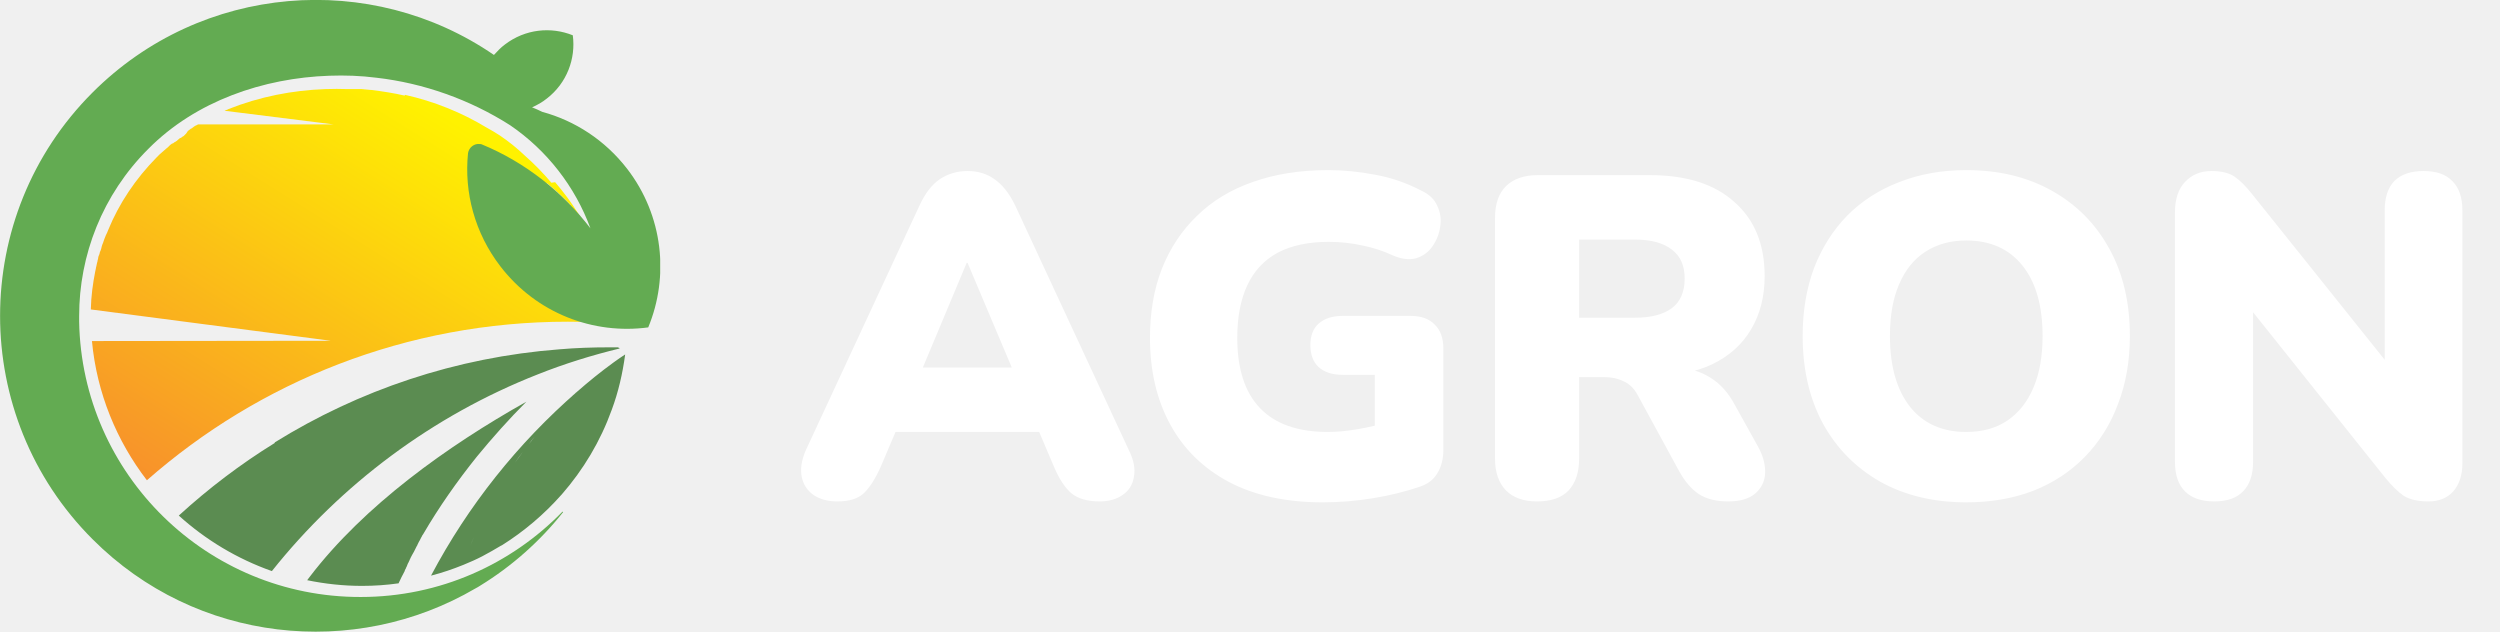
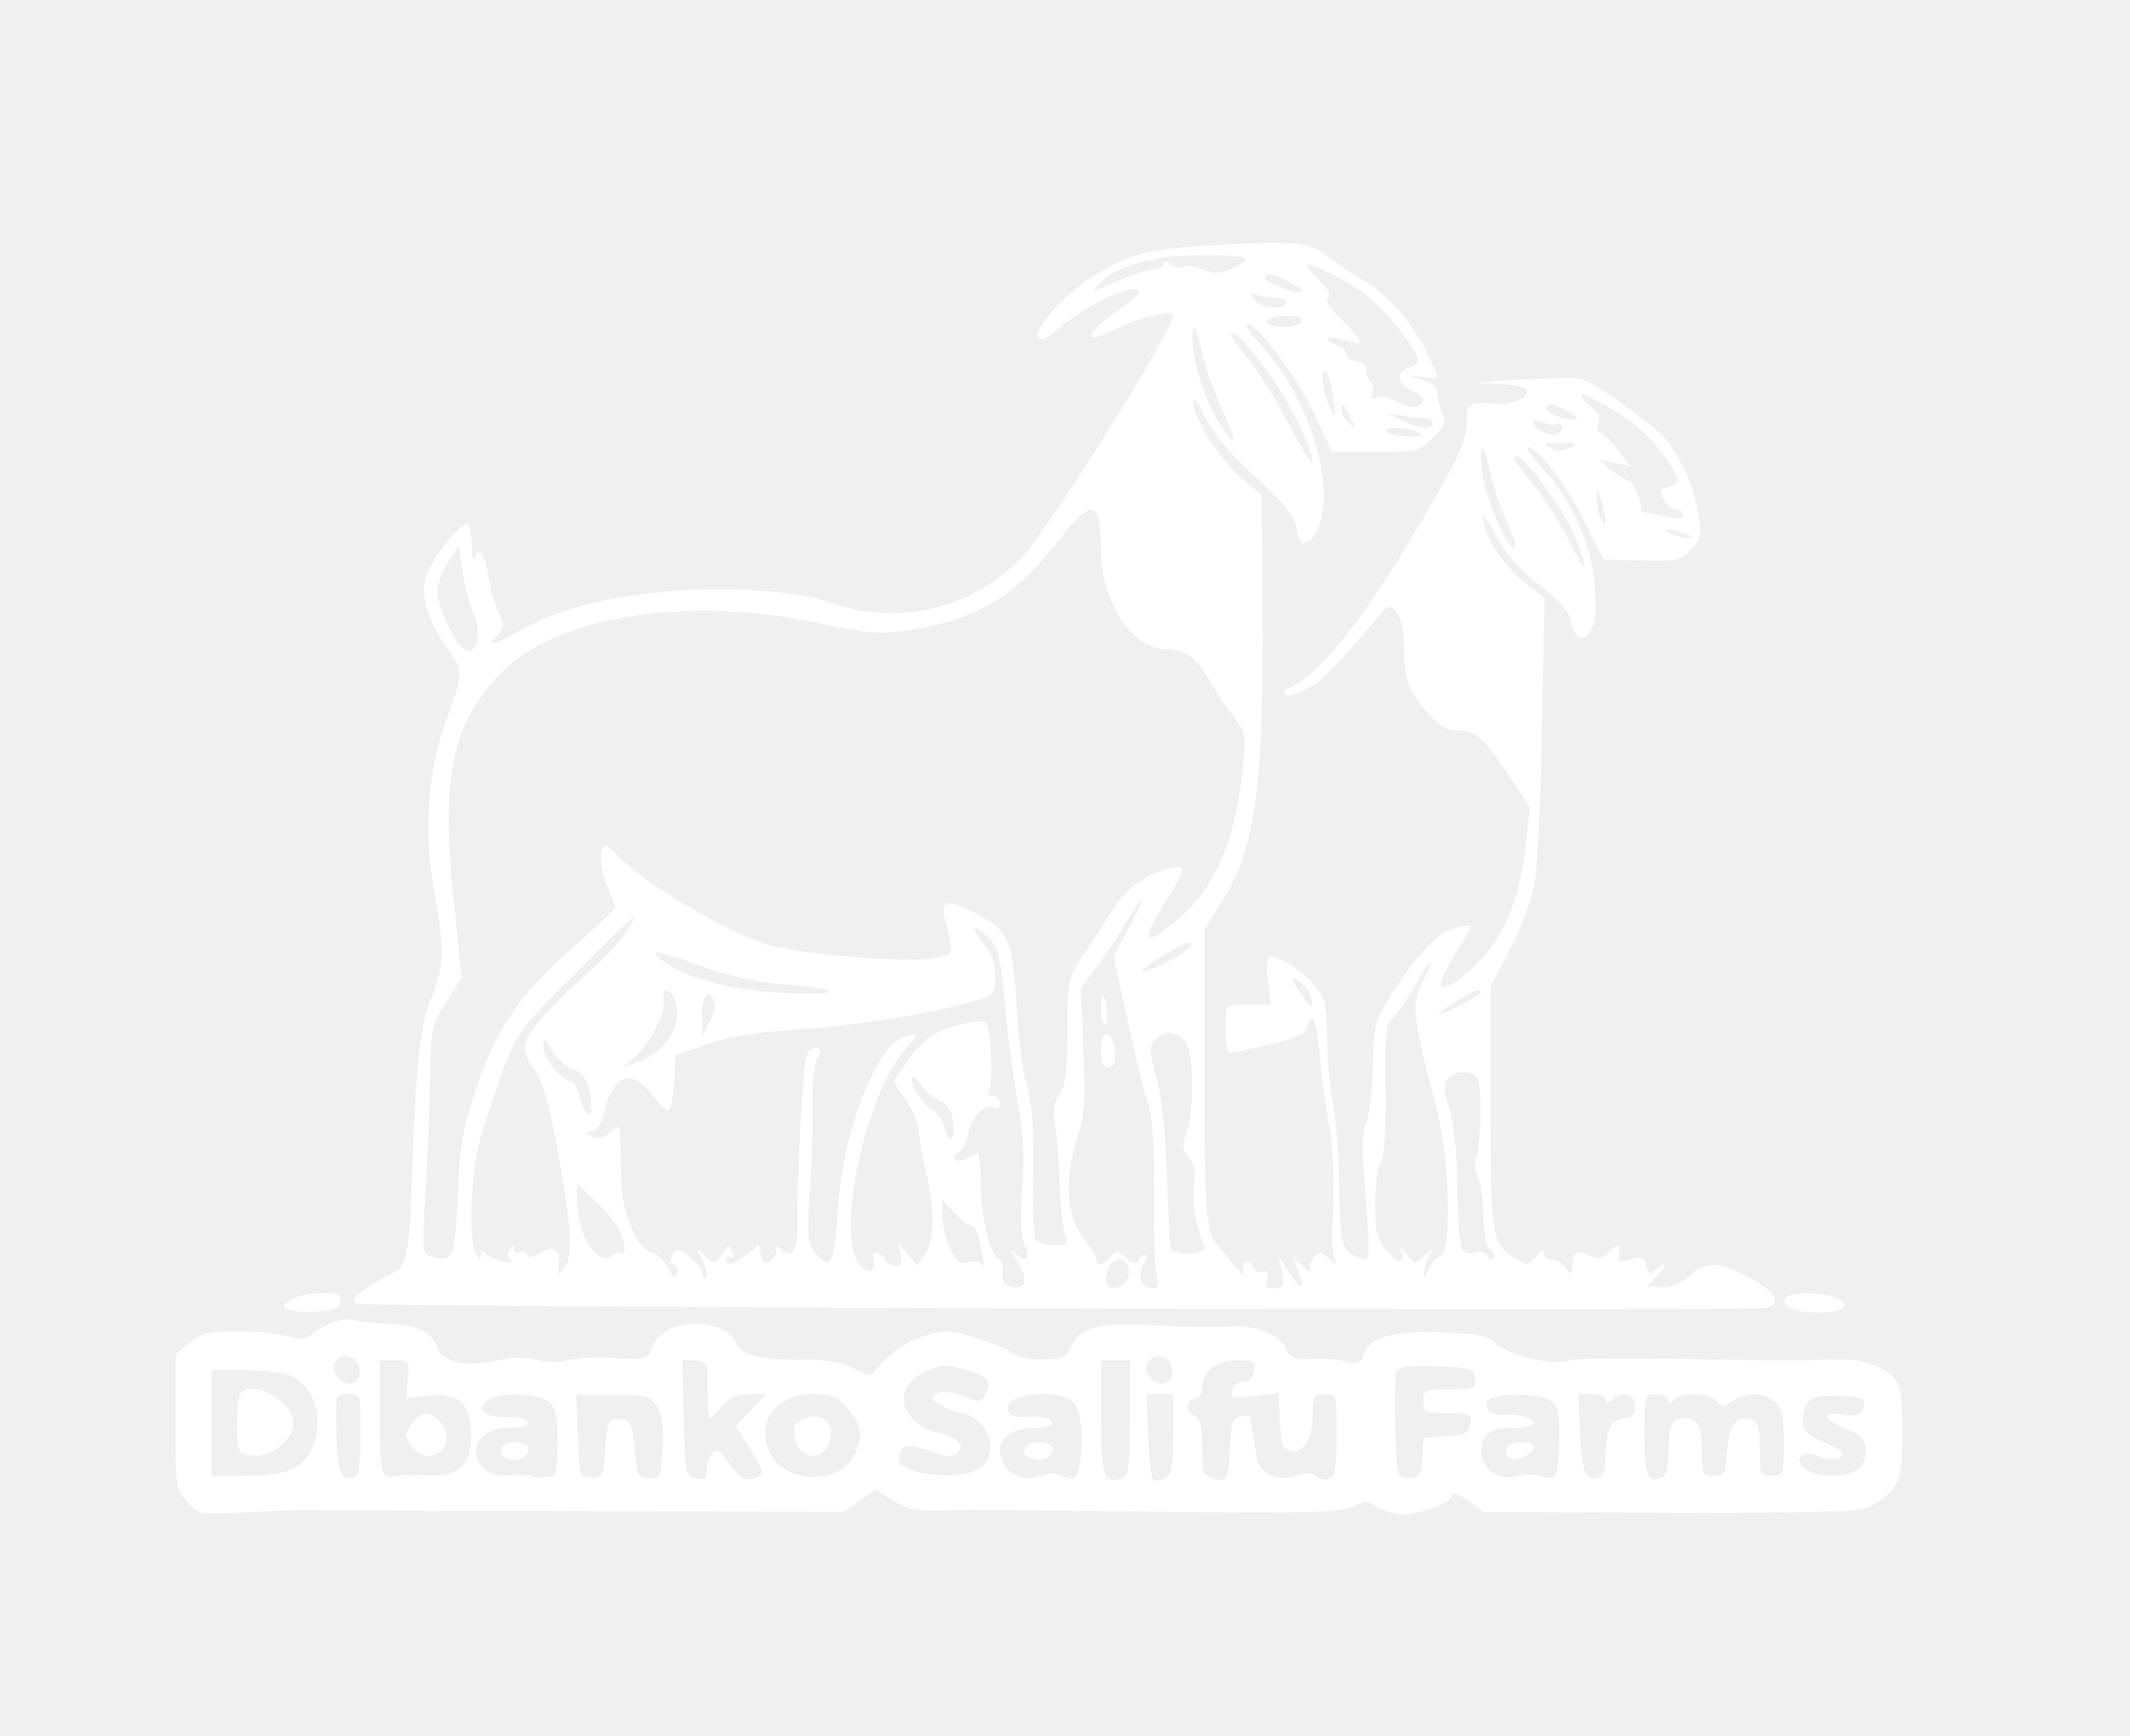
- <svg xmlns="http://www.w3.org/2000/svg" width="186" height="47" viewBox="0 0 186 47" fill="none">
-   <path d="M62.298 37.306C61.595 37.306 61.006 37.147 60.53 36.83C60.054 36.49 59.759 36.037 59.646 35.47C59.533 34.881 59.635 34.223 59.952 33.498L68.418 15.274C68.826 14.39 69.325 13.744 69.914 13.336C70.526 12.928 71.217 12.724 71.988 12.724C72.759 12.724 73.427 12.928 73.994 13.336C74.583 13.744 75.093 14.39 75.524 15.274L83.99 33.498C84.353 34.223 84.477 34.881 84.364 35.47C84.273 36.059 83.99 36.513 83.514 36.83C83.061 37.147 82.494 37.306 81.814 37.306C80.907 37.306 80.205 37.102 79.706 36.694C79.23 36.286 78.799 35.629 78.414 34.722L76.578 30.404L78.958 32.138H64.95L67.364 30.404L65.528 34.722C65.12 35.629 64.701 36.286 64.27 36.694C63.839 37.102 63.182 37.306 62.298 37.306ZM71.92 19.558L67.976 28.976L67.024 27.344H76.918L75.966 28.976L71.988 19.558H71.92ZM98.41 37.374C95.667 37.374 93.333 36.864 91.406 35.844C89.502 34.824 88.051 33.396 87.054 31.56C86.057 29.724 85.558 27.582 85.558 25.134C85.558 23.23 85.853 21.519 86.442 20C87.054 18.459 87.927 17.144 89.06 16.056C90.193 14.945 91.576 14.107 93.208 13.54C94.863 12.951 96.733 12.656 98.818 12.656C99.951 12.656 101.107 12.769 102.286 12.996C103.465 13.2 104.621 13.597 105.754 14.186C106.343 14.458 106.74 14.843 106.944 15.342C107.171 15.818 107.239 16.328 107.148 16.872C107.08 17.393 106.887 17.881 106.57 18.334C106.275 18.765 105.867 19.059 105.346 19.218C104.825 19.354 104.235 19.275 103.578 18.98C102.898 18.663 102.161 18.425 101.368 18.266C100.575 18.085 99.736 17.994 98.852 17.994C97.333 17.994 96.064 18.266 95.044 18.81C94.047 19.354 93.299 20.159 92.8 21.224C92.301 22.289 92.052 23.593 92.052 25.134C92.052 27.446 92.619 29.191 93.752 30.37C94.885 31.549 96.563 32.138 98.784 32.138C99.464 32.138 100.201 32.07 100.994 31.934C101.81 31.798 102.626 31.605 103.442 31.356L102.286 33.702V27.888H99.906C99.135 27.888 98.535 27.695 98.104 27.31C97.696 26.925 97.492 26.381 97.492 25.678C97.492 24.975 97.696 24.443 98.104 24.08C98.535 23.695 99.135 23.502 99.906 23.502H104.938C105.731 23.502 106.332 23.717 106.74 24.148C107.171 24.556 107.386 25.157 107.386 25.95V33.464C107.386 34.144 107.239 34.722 106.944 35.198C106.672 35.674 106.23 36.014 105.618 36.218C104.553 36.581 103.397 36.864 102.15 37.068C100.903 37.272 99.657 37.374 98.41 37.374ZM114.358 37.306C113.361 37.306 112.59 37.034 112.046 36.49C111.502 35.923 111.23 35.141 111.23 34.144V16.192C111.23 15.172 111.502 14.39 112.046 13.846C112.613 13.302 113.395 13.03 114.392 13.03H122.756C125.476 13.03 127.573 13.699 129.046 15.036C130.542 16.351 131.29 18.187 131.29 20.544C131.29 22.063 130.95 23.389 130.27 24.522C129.613 25.633 128.65 26.494 127.38 27.106C126.134 27.695 124.592 27.99 122.756 27.99L123.028 27.378H124.66C125.635 27.378 126.496 27.616 127.244 28.092C127.992 28.545 128.616 29.248 129.114 30.2L130.814 33.26C131.177 33.917 131.347 34.563 131.324 35.198C131.302 35.81 131.052 36.32 130.576 36.728C130.123 37.113 129.454 37.306 128.57 37.306C127.686 37.306 126.961 37.125 126.394 36.762C125.85 36.399 125.363 35.833 124.932 35.062L121.838 29.384C121.566 28.885 121.215 28.545 120.784 28.364C120.376 28.16 119.9 28.058 119.356 28.058H117.486V34.144C117.486 35.141 117.226 35.923 116.704 36.49C116.183 37.034 115.401 37.306 114.358 37.306ZM117.486 23.638H121.634C122.836 23.638 123.754 23.4 124.388 22.924C125.023 22.448 125.34 21.711 125.34 20.714C125.34 19.762 125.023 19.048 124.388 18.572C123.754 18.073 122.836 17.824 121.634 17.824H117.486V23.638ZM146.29 37.374C143.865 37.374 141.734 36.864 139.898 35.844C138.062 34.801 136.634 33.351 135.614 31.492C134.617 29.633 134.118 27.469 134.118 24.998C134.118 23.139 134.402 21.451 134.968 19.932C135.558 18.413 136.385 17.11 137.45 16.022C138.538 14.934 139.83 14.107 141.326 13.54C142.822 12.951 144.477 12.656 146.29 12.656C148.716 12.656 150.835 13.166 152.648 14.186C154.484 15.206 155.912 16.645 156.932 18.504C157.952 20.34 158.462 22.505 158.462 24.998C158.462 26.857 158.168 28.545 157.578 30.064C157.012 31.583 156.184 32.897 155.096 34.008C154.031 35.096 152.75 35.935 151.254 36.524C149.758 37.091 148.104 37.374 146.29 37.374ZM146.29 32.138C147.492 32.138 148.512 31.855 149.35 31.288C150.189 30.721 150.835 29.905 151.288 28.84C151.742 27.775 151.968 26.494 151.968 24.998C151.968 22.754 151.47 21.009 150.472 19.762C149.475 18.515 148.081 17.892 146.29 17.892C145.112 17.892 144.092 18.175 143.23 18.742C142.392 19.286 141.746 20.091 141.292 21.156C140.839 22.199 140.612 23.479 140.612 24.998C140.612 27.242 141.111 28.999 142.108 30.268C143.106 31.515 144.5 32.138 146.29 32.138ZM164.74 37.306C163.788 37.306 163.063 37.057 162.564 36.558C162.065 36.059 161.816 35.323 161.816 34.348V15.818C161.816 14.821 162.065 14.061 162.564 13.54C163.063 12.996 163.72 12.724 164.536 12.724C165.261 12.724 165.828 12.86 166.236 13.132C166.644 13.404 167.097 13.857 167.596 14.492L178.374 27.956H177.422V15.648C177.422 14.696 177.66 13.971 178.136 13.472C178.635 12.973 179.36 12.724 180.312 12.724C181.264 12.724 181.978 12.973 182.454 13.472C182.953 13.971 183.202 14.696 183.202 15.648V34.484C183.202 35.345 182.975 36.037 182.522 36.558C182.069 37.057 181.457 37.306 180.686 37.306C179.915 37.306 179.303 37.17 178.85 36.898C178.419 36.603 177.955 36.15 177.456 35.538L166.678 22.04H167.63V34.348C167.63 35.323 167.381 36.059 166.882 36.558C166.406 37.057 165.692 37.306 164.74 37.306Z" fill="white" />
-   <g clip-path="url(#clip0_61_131)">
-     <path fill-rule="evenodd" clip-rule="evenodd" d="M25.438 4.681C25.502 4.681 25.586 4.681 25.65 4.681C25.713 4.681 25.798 4.681 25.862 4.681C25.925 4.681 25.989 4.681 26.073 4.681C26.137 4.681 26.2 4.681 26.285 4.681C26.349 4.681 26.412 4.681 26.497 4.681C26.561 4.681 26.624 4.681 26.709 4.702C27.768 4.765 28.806 4.914 29.801 5.125C29.674 5.104 29.547 5.083 29.399 5.062H29.378C29.335 5.062 29.272 5.041 29.229 5.041H29.208H29.166H29.102H29.081H29.06L28.954 5.02H28.933H28.912H28.89H28.869H28.848H28.827H28.806H28.785H28.763H28.742H28.721H28.679H28.657H28.636H28.615H28.594H28.573H28.552H28.53H28.509H28.488H28.467L28.382 4.998L28.276 4.977H28.255H28.234H28.213H28.191L28.128 4.956H28.064C27.492 4.892 26.921 4.85 26.306 4.829C25.713 4.808 25.12 4.808 24.527 4.829H24.485H24.442H24.315C24.231 4.829 24.146 4.829 24.061 4.85H24.04C23.977 4.85 23.892 4.85 23.828 4.871H23.701C23.574 4.871 23.447 4.892 23.341 4.892C23.299 4.892 23.256 4.892 23.214 4.892C23.172 4.892 23.129 4.892 23.087 4.914H23.066H22.96H22.854C23.108 4.892 23.341 4.85 23.595 4.829C23.638 4.829 23.701 4.829 23.744 4.808H23.807C23.849 4.808 23.892 4.808 23.934 4.808H23.998C24.04 4.808 24.082 4.808 24.125 4.808H24.209C24.252 4.808 24.273 4.808 24.315 4.808H24.4C24.442 4.808 24.464 4.808 24.506 4.808C24.548 4.808 24.57 4.808 24.612 4.808C24.654 4.808 24.675 4.808 24.718 4.808C24.739 4.808 24.781 4.808 24.802 4.808C24.845 4.808 24.866 4.808 24.908 4.808C24.951 4.808 24.993 4.808 25.035 4.808H25.12C25.184 4.808 25.226 4.808 25.29 4.808H25.332C25.311 4.681 25.374 4.681 25.438 4.681ZM39.396 13.81L40.497 14.826L40.519 15.25H42.446C41.895 14.678 41.324 14.148 40.709 13.64L41.302 13.555C41.916 14.275 42.51 15.059 43.018 15.885C43.78 17.093 44.437 18.406 44.924 19.782L45.602 20.672C45.708 21.096 45.793 21.541 45.856 21.985H45.835C45.877 22.303 45.941 22.621 45.962 22.938H45.983C46.004 23.15 46.026 23.341 46.047 23.553C45.983 23.553 45.92 23.553 45.877 23.532C45.898 23.722 45.941 23.892 45.962 24.082C44.734 23.997 43.505 23.934 42.255 23.934C30.267 23.934 19.296 28.382 10.929 35.732C8.684 32.809 7.201 29.25 6.841 25.374L24.612 25.353L6.757 23.023C6.778 22.049 6.905 21.096 7.095 20.143L7.117 20.058V20.037L7.138 19.952V19.931L7.159 19.846C7.18 19.74 7.201 19.655 7.223 19.549C7.244 19.486 7.265 19.422 7.265 19.359C7.286 19.295 7.307 19.232 7.307 19.168L7.328 19.084V19.062L7.35 19.02L7.371 18.978L7.413 18.851L7.434 18.745L7.456 18.702L7.477 18.66C7.498 18.596 7.519 18.533 7.54 18.469L7.561 18.363C7.583 18.258 7.625 18.173 7.667 18.067C7.731 17.876 7.794 17.686 7.879 17.495L7.921 17.41L7.964 17.326L8.006 17.22L8.049 17.114C8.853 15.144 10.082 13.301 11.671 11.691L11.734 11.628L11.755 11.607L11.798 11.564L11.819 11.543L11.882 11.48C11.925 11.437 11.988 11.395 12.03 11.353L12.052 11.331C12.158 11.247 12.264 11.141 12.369 11.056C12.412 11.014 12.475 10.971 12.518 10.929L12.581 10.865L12.602 10.844L12.645 10.802L12.666 10.781L12.729 10.738L12.751 10.717L12.814 10.675H12.835H12.857L12.92 10.632L12.941 10.611L13.005 10.569L13.047 10.548L13.09 10.527L13.132 10.484H13.153L13.174 10.463L13.217 10.421L13.259 10.378L13.301 10.357L13.344 10.315L13.386 10.272H13.407H13.428L13.492 10.23L13.534 10.209L13.577 10.166L13.619 10.145L13.662 10.124L13.683 10.103L13.725 10.061L13.767 10.018L13.81 9.976L13.852 9.933L13.979 9.743L14 9.722L14.043 9.7L14.085 9.658L14.127 9.637L14.17 9.595L14.212 9.573L14.255 9.552L14.318 9.51L14.339 9.489L14.403 9.446L14.424 9.425L14.488 9.383L14.53 9.362L14.593 9.319H14.615H14.636L14.699 9.277L14.72 9.256H24.824L16.69 8.239H16.712L16.754 8.218L16.796 8.197H16.817L16.86 8.175H16.881L16.966 8.133L17.008 8.112C19.296 7.201 21.753 6.714 24.209 6.629C24.781 6.608 25.332 6.608 25.904 6.629H25.925H25.946H25.968H25.989H26.01H26.031H26.052H26.073H26.095H26.137H26.158H26.179H26.2C26.264 6.629 26.328 6.629 26.391 6.629H26.412H26.433H26.455H26.476H26.561H26.582H26.603H26.624H26.645H26.666H26.688H26.709H26.73H26.751H26.772H26.794H26.815H26.836H26.857H26.921C27.132 6.65 27.365 6.672 27.598 6.693H27.641C28.467 6.799 29.314 6.926 30.119 7.116V7.053C32.3 7.54 34.334 8.366 36.198 9.489C36.537 9.679 36.876 9.87 37.193 10.082C37.85 10.527 38.485 11.035 39.057 11.586C39.756 12.2 40.413 12.878 41.027 13.598L39.396 13.81ZM9.616 36.918C8.578 35.605 7.71 34.164 7.011 32.639C6.968 32.533 6.905 32.406 6.862 32.3L6.841 32.279C6.799 32.216 6.778 32.131 6.757 32.067C6.651 31.834 6.566 31.601 6.46 31.347L6.439 31.326C6.418 31.262 6.375 31.178 6.354 31.114V31.093C6.333 31.008 6.291 30.945 6.269 30.86C6.248 30.775 6.206 30.712 6.185 30.627V30.606C6.163 30.542 6.142 30.458 6.1 30.394L6.079 30.352C6.058 30.267 6.036 30.203 6.015 30.119C5.994 30.034 5.973 29.949 5.931 29.864C5.888 29.695 5.825 29.526 5.782 29.377V29.356C5.74 29.187 5.698 29.038 5.655 28.869V28.848C5.634 28.763 5.613 28.7 5.592 28.615V28.594C5.57 28.509 5.549 28.445 5.549 28.361V28.318C5.528 28.234 5.507 28.17 5.507 28.085V28.064C5.486 27.979 5.465 27.895 5.465 27.81C5.443 27.725 5.443 27.641 5.422 27.556V27.535C5.401 27.45 5.401 27.386 5.38 27.302V27.28C5.359 27.196 5.359 27.111 5.337 27.026V27.005C5.316 26.92 5.316 26.836 5.295 26.751V26.73C5.274 26.645 5.274 26.56 5.253 26.476C5.232 26.391 5.232 26.306 5.232 26.243V26.2C5.21 25.946 5.168 25.692 5.147 25.438H4.829C4.829 26.116 4.871 26.793 4.935 27.45C4.956 27.619 4.977 27.81 4.999 27.979V28.001V28.022V28.043V28.064V28.085V28.107V28.149V28.17V28.191V28.212V28.276V28.297V28.318V28.34V28.382V28.403V28.467V28.488V28.509V28.53V28.573V28.594V28.615V28.657H5.041C5.104 29.038 5.168 29.441 5.253 29.822H5.21L5.232 29.907V29.928V29.949V29.97V29.992L5.253 30.076V30.098V30.119V30.14V30.161V30.182V30.203L5.274 30.309V30.331L5.295 30.394V30.415V30.436V30.458V30.479V30.5V30.521C5.337 30.712 5.401 30.902 5.443 31.093V31.157C6.142 33.55 7.244 35.753 8.705 37.701C9.065 37.447 9.341 37.193 9.616 36.918ZM4.977 22.79H4.935L4.914 22.811C4.956 22.451 5.02 22.112 5.062 21.752V21.773V21.795V21.816V21.837V21.858V21.879V21.901V21.922V21.943V21.964V22.049V22.07V22.091V22.112V22.134C5.062 22.176 5.062 22.239 5.041 22.282V22.303V22.345V22.367V22.388V22.409V22.43V22.451V22.473V22.494V22.515V22.536V22.557V22.578V22.599V22.621V22.642V22.663V22.684V22.705V22.727V22.748H4.999L4.977 22.79ZM38.994 22.896H39.798C39.671 22.896 39.523 22.896 39.396 22.896C39.248 22.896 39.121 22.896 38.994 22.896Z" fill="url(#paint0_linear_61_131)" />
-     <path fill-rule="evenodd" clip-rule="evenodd" d="M5.888 23.934C5.888 23.807 5.888 23.68 5.888 23.553C5.888 23.532 5.888 23.511 5.888 23.511C5.888 18.999 7.604 14.488 11.056 11.056C14.572 7.519 19.592 5.803 24.506 5.634C25.671 5.592 26.836 5.634 28.001 5.782C31.517 6.185 34.969 7.413 37.956 9.319C40.688 11.183 42.785 13.873 43.929 16.987C41.853 14.276 39.078 12.073 35.838 10.739C35.795 10.717 35.753 10.717 35.711 10.717C35.287 10.654 34.885 10.972 34.821 11.395C34.525 14.297 35.308 17.326 37.236 19.825C39.926 23.32 44.162 24.908 48.229 24.358C49.796 20.566 49.351 16.055 46.661 12.56C45.009 10.421 42.764 8.98 40.349 8.324C40.095 8.197 39.841 8.091 39.587 7.985C39.968 7.816 40.349 7.604 40.688 7.328C42.171 6.185 42.849 4.363 42.616 2.626C40.985 1.97 39.078 2.16 37.575 3.304C37.257 3.537 37.003 3.812 36.749 4.088C27.62 -2.182 15.017 -1.25 6.884 6.884C-2.287 16.055 -2.287 30.945 6.884 40.116C14.594 47.847 26.37 49.054 35.372 43.78C35.435 43.738 35.499 43.717 35.562 43.675C35.626 43.632 35.668 43.611 35.732 43.569C38.083 42.128 40.18 40.264 41.895 38.104L42.001 38.21L41.853 38.062C38.041 41.98 32.724 44.416 26.836 44.416C15.399 44.437 6.1 35.287 5.888 23.934Z" fill="#63AB52" />
-     <path fill-rule="evenodd" clip-rule="evenodd" d="M45.962 25.883C46.005 25.862 46.047 25.862 46.09 25.841C45.835 25.841 45.602 25.841 45.348 25.841C44.099 25.841 42.849 25.883 41.62 25.989C33.889 26.582 26.688 29.039 20.44 32.915V32.958C17.898 34.525 15.505 36.346 13.302 38.359C15.293 40.159 17.644 41.578 20.228 42.489C25.375 36.029 32.195 30.924 40.011 27.853C41.98 27.069 44.014 26.434 46.111 25.925C46.068 25.883 46.026 25.883 45.962 25.883ZM39.778 32.492C39.629 32.682 39.481 32.873 39.333 33.063C39.46 32.873 39.608 32.682 39.778 32.492ZM38.888 33.635C38.697 33.889 38.507 34.165 38.316 34.419C38.507 34.144 38.676 33.889 38.888 33.635ZM35.266 39.947C35.16 40.18 35.075 40.392 34.991 40.625C35.075 40.413 35.16 40.18 35.266 39.947ZM34.483 42.023C33.699 42.341 32.894 42.616 32.068 42.828C34.821 37.617 38.528 32.979 42.934 29.145C43.802 28.383 44.692 27.662 45.623 26.985C45.729 26.921 45.814 26.836 45.92 26.773C45.984 26.73 46.047 26.688 46.132 26.625C46.259 26.54 46.386 26.455 46.513 26.37C46.322 27.789 46.005 29.166 45.518 30.479C44.67 32.831 43.4 34.949 41.79 36.791L41.769 36.812C40.477 38.274 38.973 39.545 37.321 40.583C37.321 40.583 37.321 40.583 37.3 40.583C36.834 40.858 36.368 41.133 35.88 41.388C35.436 41.62 34.948 41.832 34.483 42.023ZM42.044 29.992C42.108 29.929 42.15 29.886 42.213 29.823C42.277 29.759 42.319 29.717 42.383 29.653C42.446 29.59 42.489 29.547 42.552 29.484C42.616 29.42 42.679 29.378 42.722 29.314C42.785 29.251 42.849 29.209 42.891 29.145L42.044 29.992ZM39.163 29.886C37.871 31.178 36.643 32.555 35.478 33.974C34.017 35.796 32.661 37.723 31.475 39.757L31.411 39.841V39.862L31.326 40.011L31.242 40.18L31.157 40.328L31.136 40.371L31.072 40.498L31.051 40.561L30.988 40.667L30.966 40.71L30.903 40.837L30.882 40.879L30.818 41.006L30.797 41.049L30.712 41.197L30.628 41.345V41.366L30.606 41.388L30.543 41.514L30.522 41.557V41.578L30.479 41.642V41.663L30.416 41.79V41.811L30.373 41.875L30.352 41.917L30.289 42.065V42.086L30.204 42.256V42.277L30.119 42.425V42.447V42.468C30.035 42.637 29.95 42.807 29.865 42.955C29.802 43.103 29.717 43.251 29.653 43.4C28.764 43.527 27.853 43.59 26.942 43.59C25.544 43.59 24.189 43.442 22.854 43.167C22.918 43.082 22.981 42.997 23.045 42.913C27.09 37.617 33.275 33.191 39.163 29.886Z" fill="#5B8C51" />
+ <svg xmlns="http://www.w3.org/2000/svg" version="1.0" width="443pt" height="361pt" viewBox="0 0 443 361" preserveAspectRatio="xMidYMid meet">
+   <g transform="translate(0,361) scale(0.1,-0.1)" fill="#ffffff" stroke="none">
+     <path d="M2525 3100 c-138 -7 -186 -21 -261 -71 -58 -40 -118 -109 -105 -122 7 -7 21 0 46 22 46 40 131 83 156 79 16 -2 8 -12 -35 -43 -76 -55 -75 -75 2 -36 42 21 112 37 112 26 0 -31 -250 -432 -311 -500 -102 -111 -260 -149 -404 -98 -69 25 -219 34 -344 22 -129 -12 -221 -37 -298 -80 -61 -34 -73 -36 -49 -10 16 17 16 22 3 48 -8 15 -18 50 -22 76 -7 46 -18 60 -28 35 -3 -7 -6 6 -6 30 -1 23 -5 42 -10 42 -18 0 -81 -84 -87 -116 -8 -41 9 -91 47 -144 34 -47 34 -46 -7 -160 -35 -98 -43 -230 -20 -351 21 -115 20 -149 -8 -217 -23 -57 -32 -143 -41 -417 -3 -97 -13 -142 -30 -149 -8 -3 -33 -17 -56 -32 -35 -22 -40 -28 -26 -36 13 -7 2795 -16 2925 -9 42 2 26 35 -31 64 -67 34 -87 34 -126 1 -20 -17 -40 -24 -58 -22 l-28 3 23 22 c12 13 18 23 14 23 -4 0 -14 -6 -20 -12 -10 -10 -14 -8 -18 9 -5 18 -10 20 -34 13 -24 -7 -27 -5 -23 11 6 23 0 24 -22 3 -13 -13 -21 -14 -40 -6 -27 12 -35 7 -35 -22 -1 -20 -2 -20 -14 -3 -7 9 -21 17 -30 17 -9 0 -16 6 -16 13 0 6 -7 3 -16 -8 -14 -18 -16 -18 -42 -3 -49 29 -52 44 -52 315 l0 251 39 74 c22 41 45 101 51 133 7 33 15 182 17 330 l5 271 -36 28 c-43 33 -82 89 -91 131 -5 22 3 14 27 -30 23 -41 51 -73 91 -103 40 -31 60 -53 64 -73 7 -38 23 -47 40 -23 11 14 14 38 10 90 -5 87 -46 181 -107 248 -24 25 -38 46 -33 46 21 0 79 -75 117 -152 l41 -82 80 -2 c73 -2 81 0 102 23 22 23 23 29 14 79 -10 55 -29 98 -63 146 -18 26 -143 117 -178 130 -8 3 -69 2 -135 -2 -85 -5 -100 -7 -53 -8 37 -1 69 -6 72 -11 10 -16 -23 -33 -61 -31 -61 4 -63 3 -63 -41 0 -31 -14 -65 -61 -147 -139 -244 -245 -381 -312 -405 -7 -2 -9 -8 -5 -12 5 -5 24 0 44 11 33 17 57 41 149 149 24 29 25 29 40 11 9 -12 15 -41 15 -72 0 -65 10 -92 50 -138 24 -27 40 -36 64 -36 36 0 51 -13 110 -102 l38 -58 -10 -87 c-16 -131 -59 -214 -142 -273 -42 -30 -44 -10 -4 54 20 31 35 58 33 60 -2 2 -18 -1 -35 -5 -34 -10 -76 -53 -131 -139 -33 -52 -35 -60 -38 -151 -1 -52 -8 -105 -14 -117 -6 -11 -9 -45 -6 -79 15 -188 15 -203 3 -203 -7 0 -21 7 -32 15 -16 12 -19 30 -21 142 -1 70 -7 148 -13 173 -6 25 -11 82 -12 127 0 73 -3 85 -26 113 -25 30 -72 60 -93 60 -6 0 -8 -19 -4 -50 l6 -50 -47 0 c-45 0 -46 -1 -47 -32 -1 -36 1 -61 7 -67 2 -2 38 5 80 15 56 13 78 22 82 36 10 39 21 15 27 -59 3 -43 11 -99 16 -125 12 -51 16 -158 10 -228 -2 -25 0 -54 4 -65 8 -19 7 -19 -11 -3 -16 14 -21 14 -32 2 -7 -8 -10 -20 -6 -27 4 -6 -3 -3 -15 8 l-22 19 11 -28 c15 -41 6 -42 -19 -4 l-21 33 6 -32 c6 -29 4 -33 -15 -33 -18 0 -21 4 -16 20 5 15 3 18 -8 14 -8 -3 -17 2 -21 11 -8 22 -27 9 -19 -13 3 -9 -5 -3 -18 13 -13 17 -29 36 -36 43 -25 26 -28 69 -28 362 l0 296 43 70 c64 106 81 238 78 607 l-2 227 -43 36 c-46 40 -101 127 -100 159 0 12 10 -1 26 -33 18 -36 51 -76 104 -124 59 -54 80 -80 85 -105 3 -18 9 -33 13 -33 19 1 34 23 41 61 18 94 -40 256 -122 345 -23 24 -39 47 -36 49 13 14 103 -104 139 -181 l39 -84 91 0 c87 0 92 1 120 30 25 24 28 33 19 49 -5 11 -10 29 -10 40 0 14 -10 24 -32 31 l-33 10 33 -5 c17 -2 32 -2 32 1 0 3 -12 29 -26 58 -29 58 -85 120 -129 143 -16 9 -46 29 -66 45 -44 35 -69 38 -244 28z m65 -29 c0 -5 -13 -14 -30 -21 -24 -10 -36 -10 -59 0 -17 6 -35 9 -41 5 -6 -4 -17 -1 -25 5 -11 9 -15 9 -15 1 0 -6 -9 -11 -20 -11 -11 0 -45 -11 -77 -25 -51 -23 -56 -24 -38 -6 39 39 113 60 213 60 50 1 92 -3 92 -8z m202 -43 c41 -22 76 -51 109 -92 54 -67 59 -82 29 -91 -28 -9 -25 -33 5 -47 14 -6 25 -15 25 -20 0 -17 -31 -20 -55 -4 -13 9 -32 13 -41 9 -12 -4 -15 -3 -10 6 4 6 3 18 -3 25 -7 8 -10 20 -9 27 2 8 -7 15 -19 17 -13 2 -23 9 -23 17 0 7 -10 15 -22 18 -12 4 -19 9 -16 13 4 3 21 2 37 -4 41 -15 39 -4 -9 43 -26 25 -36 41 -28 46 7 5 2 16 -16 33 -46 47 -35 47 46 4z m-111 -4 c17 -8 29 -18 26 -21 -7 -7 -77 19 -77 29 0 12 18 10 51 -8z m-25 -34 c14 0 22 -4 19 -10 -10 -16 -51 -12 -66 7 -12 15 -12 16 4 10 10 -4 30 -7 43 -7z m49 -51 c-8 -12 -62 -12 -70 0 -3 5 9 11 27 13 38 4 51 0 43 -13z m-205 -62 c6 -29 24 -82 41 -117 34 -72 32 -90 -4 -32 -29 44 -57 132 -57 174 0 43 7 34 20 -25z m155 -67 c41 -64 75 -138 75 -163 0 -6 -22 29 -48 78 -26 50 -64 111 -84 136 -21 26 -38 50 -38 54 0 18 55 -43 95 -105z m118 -30 c6 -45 6 -45 -8 -15 -16 33 -20 85 -6 70 5 -6 11 -30 14 -55z m586 -25 c36 -21 73 -54 95 -84 42 -56 44 -67 15 -74 -17 -5 -19 -9 -9 -26 6 -12 17 -21 25 -21 8 0 15 -5 15 -11 0 -7 -10 -9 -27 -5 -16 4 -36 8 -45 9 -9 1 -16 4 -16 7 3 15 -15 60 -24 60 -5 0 -22 10 -36 21 l-27 22 33 -6 33 -7 -27 35 c-14 19 -31 35 -36 35 -5 0 -7 9 -3 20 4 13 0 23 -14 32 -19 11 -28 28 -17 28 3 0 32 -16 65 -35z m-549 -15 c12 -23 12 -24 -3 -11 -10 7 -17 20 -17 29 0 18 3 16 20 -18z m445 18 c37 -17 31 -28 -10 -16 -19 6 -32 15 -29 20 7 10 8 10 39 -4z m-289 -18 c8 0 14 -4 14 -10 0 -14 -30 -12 -65 6 l-30 14 34 -5 c18 -3 40 -5 47 -5z m272 -13 c6 3 12 0 12 -5 0 -6 -6 -12 -12 -15 -16 -5 -48 10 -48 24 0 6 6 6 18 1 9 -5 23 -7 30 -5z m-288 -17 c11 -8 5 -10 -23 -8 -21 1 -41 6 -43 10 -7 12 48 10 66 -2z m314 -32 c-15 -7 -28 -7 -40 1 -16 9 -12 10 21 10 35 0 37 -2 19 -11z m-165 -50 c6 -29 22 -77 36 -105 13 -29 20 -53 14 -53 -16 0 -62 110 -67 162 -6 64 4 61 17 -4z m103 -15 c51 -70 65 -93 82 -141 22 -60 11 -52 -25 21 -17 34 -49 83 -70 109 -21 26 -39 49 -39 52 0 17 20 1 52 -41z m137 -83 c1 -13 0 -13 -9 0 -5 8 -9 26 -9 40 l1 25 8 -25 c4 -14 8 -32 9 -40z m-1055 4 c3 -9 6 -41 6 -73 0 -101 66 -201 132 -201 43 0 64 -15 95 -68 15 -26 38 -60 51 -76 22 -27 23 -36 18 -95 -15 -154 -56 -253 -132 -320 -74 -65 -85 -53 -29 35 42 66 44 76 8 68 -45 -11 -89 -41 -115 -81 -13 -21 -41 -63 -61 -94 -37 -55 -37 -56 -37 -163 0 -82 -4 -113 -16 -132 -12 -17 -15 -35 -10 -62 4 -20 8 -75 10 -122 1 -47 6 -95 11 -108 7 -20 4 -22 -23 -22 -17 0 -34 5 -38 12 -4 6 -7 69 -5 139 1 92 -2 143 -13 180 -9 28 -19 105 -22 171 -8 134 -17 154 -85 188 -55 29 -73 27 -65 -7 21 -83 22 -80 -27 -87 -57 -9 -277 10 -338 28 -87 26 -265 132 -314 186 -10 11 -22 20 -27 20 -14 0 -9 -59 8 -91 8 -17 14 -34 12 -39 -2 -4 -42 -42 -89 -83 -107 -94 -159 -170 -200 -295 -27 -81 -33 -117 -37 -219 -5 -129 -10 -141 -55 -127 -19 6 -19 12 -12 138 4 72 9 178 10 236 1 99 3 108 33 155 l32 51 -17 167 c-26 251 -3 361 98 466 115 119 387 163 660 105 107 -22 129 -24 190 -15 143 23 221 70 315 192 46 60 67 72 78 43z m1221 -34 c13 -5 14 -9 5 -9 -8 0 -24 4 -35 9 -13 5 -14 9 -5 9 8 0 24 -4 35 -9z m-2520 -166 c19 -46 5 -94 -22 -73 -22 18 -53 88 -53 119 0 14 10 41 22 60 l22 35 8 -53 c4 -29 14 -68 23 -88z m1363 -654 l-32 -60 28 -127 c15 -71 34 -148 42 -173 11 -32 15 -86 14 -195 -1 -82 2 -160 6 -172 5 -17 2 -23 -10 -23 -22 0 -32 28 -17 51 6 11 7 19 2 19 -5 0 -11 -6 -14 -12 -3 -10 -9 -8 -24 5 -18 16 -22 16 -33 2 -15 -18 -30 -20 -30 -4 0 6 -11 24 -24 40 -37 43 -43 121 -18 203 18 56 20 82 15 193 l-5 128 28 37 c16 20 44 62 62 93 44 73 51 70 10 -5z m-1049 -14 c-13 -19 -53 -60 -89 -92 -77 -68 -120 -120 -120 -144 0 -10 9 -29 21 -44 14 -18 29 -66 44 -144 33 -174 38 -244 20 -267 -15 -20 -16 -20 -13 0 4 35 -10 47 -37 29 -16 -10 -25 -12 -30 -4 -3 6 -11 8 -16 5 -5 -4 -9 0 -9 7 0 10 -3 9 -10 -2 -6 -9 -5 -17 3 -23 7 -4 -1 -5 -18 -1 -16 4 -33 12 -37 18 -5 7 -8 6 -8 -4 0 -13 -1 -13 -10 0 -15 23 -12 157 5 225 8 33 30 101 48 150 33 88 37 93 153 210 65 66 121 119 123 118 2 -2 -7 -18 -20 -37z m759 -9 c19 -20 24 -42 32 -138 6 -63 18 -152 26 -199 12 -62 15 -111 10 -183 -4 -64 -2 -105 5 -118 14 -27 4 -36 -18 -18 -16 13 -16 13 0 -11 25 -36 22 -62 -5 -58 -18 2 -23 9 -23 31 1 15 -2 27 -6 27 -17 0 -39 86 -39 150 0 39 -3 70 -6 70 -3 0 -14 -5 -24 -10 -11 -6 -21 -6 -24 -1 -3 5 0 11 8 14 7 3 16 21 20 41 7 35 37 63 56 51 6 -3 10 1 10 9 0 9 -7 16 -16 16 -10 0 -12 4 -7 13 9 15 4 129 -7 141 -4 4 -33 1 -63 -8 -44 -13 -61 -24 -91 -62 -20 -26 -36 -50 -36 -54 0 -3 11 -21 25 -40 14 -19 25 -45 25 -59 1 -14 7 -53 15 -86 20 -80 19 -145 -1 -174 l-17 -24 -19 24 -20 24 5 -26 c3 -21 0 -25 -15 -21 -10 2 -18 8 -18 12 0 4 -6 10 -14 13 -9 4 -12 0 -9 -13 7 -27 -14 -33 -31 -8 -47 67 15 352 96 444 33 37 32 39 -6 25 -56 -22 -124 -200 -133 -353 -7 -116 -15 -133 -44 -98 -20 23 -21 32 -14 140 4 63 6 145 5 182 -1 37 4 76 10 87 9 17 8 21 -4 21 -9 0 -18 -10 -20 -22 -7 -36 -19 -256 -17 -330 1 -70 -9 -89 -36 -66 -9 7 -14 8 -10 2 4 -7 0 -17 -9 -25 -13 -10 -16 -9 -21 9 l-5 22 -25 -20 c-29 -22 -43 -25 -43 -9 0 5 4 7 10 4 6 -4 7 1 3 11 -6 16 -8 15 -21 -4 -14 -22 -16 -22 -35 -5 -19 18 -20 17 -8 -4 11 -23 15 -51 5 -40 -3 3 -5 8 -4 12 2 8 -40 45 -50 45 -13 0 -20 -28 -8 -32 6 -2 9 -11 6 -19 -4 -10 -9 -6 -18 13 -7 14 -22 29 -35 32 -13 3 -28 21 -38 43 -21 48 -25 72 -26 157 -1 68 -1 69 -21 51 -13 -11 -25 -15 -37 -10 -17 8 -17 8 -1 12 10 3 20 17 23 31 17 84 57 103 99 47 15 -19 31 -35 36 -35 5 0 10 26 12 57 l3 58 63 22 c45 16 103 26 200 32 127 9 291 36 370 62 29 9 32 14 32 49 0 27 -8 48 -26 69 -30 36 -18 42 14 8z m417 -17 c-8 -13 -80 -50 -97 -50 -7 0 10 14 37 30 52 31 71 37 60 20z m-1015 -40 c54 -20 111 -33 164 -37 125 -9 138 -24 16 -19 -111 4 -213 30 -260 66 -35 27 -17 25 80 -10z m1499 -32 c-24 -47 -21 -75 27 -256 30 -115 35 -306 9 -316 -9 -3 -20 -16 -25 -28 -5 -13 -9 -17 -9 -10 -1 7 4 23 10 35 12 22 11 22 -9 4 -19 -18 -20 -18 -37 5 -10 13 -15 16 -12 6 10 -28 -4 -28 -29 1 -20 24 -24 40 -24 96 0 36 5 76 12 88 8 15 11 66 10 153 -2 107 0 133 13 144 8 7 29 37 46 66 36 64 49 72 18 12z m-234 -29 c11 -32 2 -30 -22 7 -20 31 -20 33 -3 24 10 -5 22 -19 25 -31z m-1317 -31 c4 -43 -32 -91 -81 -107 l-32 -11 27 23 c22 18 58 81 58 102 0 3 0 12 0 21 0 31 25 7 28 -28z m1672 37 c0 -6 -76 -45 -87 -45 -10 0 69 49 80 50 4 0 7 -2 7 -5z m-1594 -19 c3 -8 -1 -27 -10 -43 l-15 -28 -1 43 c0 41 15 57 26 28z m984 -92 c14 -35 12 -141 -2 -180 -10 -28 -9 -36 4 -51 12 -13 15 -29 11 -59 -4 -36 3 -80 21 -124 5 -11 -2 -16 -29 -18 -22 -1 -37 3 -40 10 -2 7 -6 76 -8 153 -3 90 -11 163 -22 203 -14 50 -15 65 -5 77 20 25 59 19 70 -11z m-1276 -50 c22 -5 36 -36 36 -81 0 -24 -18 -5 -25 27 -4 17 -11 30 -16 30 -19 0 -59 49 -59 72 0 21 2 20 20 -9 11 -18 30 -35 44 -39z m1880 -20 c9 -22 6 -135 -3 -159 -5 -11 -4 -29 2 -40 6 -11 11 -49 12 -83 1 -42 7 -67 16 -72 7 -5 10 -13 5 -17 -5 -4 -11 -2 -13 4 -3 8 -14 11 -27 7 -30 -7 -33 5 -35 146 -1 69 -8 130 -17 157 -12 35 -13 48 -3 59 15 19 55 18 63 -2z m-1156 -14 c7 -12 23 -25 36 -30 17 -6 25 -18 28 -44 5 -41 -8 -49 -18 -11 -3 14 -15 30 -25 36 -10 5 -26 23 -34 39 -17 34 -7 41 13 10z m-621 -322 c3 -18 2 -30 -2 -26 -5 4 -14 3 -21 -3 -32 -26 -74 42 -74 119 l0 31 45 -44 c29 -27 48 -56 52 -77z m723 32 c9 0 14 -14 24 -65 3 -16 3 -24 0 -18 -3 8 -15 11 -28 7 -19 -4 -26 1 -40 29 -9 19 -16 50 -16 68 l0 34 25 -28 c14 -15 30 -27 35 -27z m325 -80 c11 -18 -6 -50 -26 -50 -19 0 -24 16 -13 44 7 18 30 21 39 6z" />
+     <path d="M2290 1510 c0 -16 4 -30 8 -30 5 0 7 14 4 30 -2 17 -6 30 -8 30 -2 0 -4 -13 -4 -30z" />
+     <path d="M2290 1425 c0 -24 5 -35 15 -35 15 0 20 26 9 54 -11 28 -24 17 -24 -19z" />
+     <path d="M604 906 c-17 -13 -17 -15 -3 -21 9 -3 36 -5 60 -3 32 2 45 8 47 21 3 14 -4 17 -40 17 -24 0 -53 -6 -64 -14z" />
+     <path d="M3714 909 c-10 -17 16 -29 68 -29 52 0 69 13 39 29 -26 14 -98 14 -107 0z" />
+     <path d="M690 859 c-13 -6 -32 -16 -40 -24 -13 -11 -24 -12 -51 -5 -18 6 -66 10 -106 10 -62 0 -76 -3 -100 -24 l-28 -24 0 -140 c0 -136 1 -141 25 -167 25 -26 26 -27 125 -21 55 3 110 5 123 5 12 -1 87 -1 167 -1 80 -1 160 -1 178 -1 17 0 199 0 402 -1 l370 -1 33 23 32 24 37 -23 c31 -19 50 -23 108 -21 38 1 84 1 100 1 17 0 185 -2 375 -4 279 -3 350 -1 374 11 24 12 31 12 49 -1 12 -8 36 -15 55 -15 39 0 102 25 102 40 0 6 15 1 33 -12 l32 -23 380 -2 c220 -1 393 2 411 8 17 5 42 21 55 35 21 23 24 36 26 111 1 47 -3 96 -7 109 -14 35 -66 58 -130 56 -101 -3 -114 -3 -325 1 -115 2 -219 1 -230 -3 -31 -12 -127 10 -153 34 -20 18 -39 22 -117 24 -101 4 -148 -10 -160 -48 -5 -16 -11 -19 -33 -13 -15 5 -47 7 -72 6 -39 -2 -47 1 -55 20 -14 30 -61 51 -112 48 -48 -2 -76 -2 -183 3 -96 4 -135 -7 -151 -43 -12 -26 -18 -29 -63 -29 -29 0 -56 6 -63 14 -14 14 -105 44 -132 44 -41 0 -95 -24 -127 -56 l-35 -36 -36 17 c-20 10 -58 17 -87 16 -99 -1 -143 8 -154 34 -27 58 -153 54 -175 -6 -11 -28 -12 -28 -79 -24 -38 2 -82 0 -98 -5 -17 -5 -44 -4 -64 1 -22 6 -51 6 -81 -1 -62 -14 -114 -4 -125 24 -13 36 -37 48 -100 52 -33 1 -67 5 -77 8 -10 2 -29 0 -43 -5z m58 -97 c4 -28 -24 -41 -44 -20 -20 20 -7 50 20 46 13 -2 22 -12 24 -26z m1690 0 c4 -28 -24 -41 -44 -20 -20 20 -7 50 20 46 13 -2 22 -12 24 -26z m-1590 -21 l-3 -40 46 6 c62 7 89 -17 89 -82 0 -64 -25 -87 -93 -84 -29 1 -56 1 -62 -1 -32 -9 -35 1 -35 120 l0 120 31 0 c30 0 31 -1 27 -39z m623 22 c0 -10 1 -37 1 -60 0 -24 2 -43 5 -43 3 0 14 11 25 25 14 18 29 25 56 25 l36 0 -32 -33 -32 -33 30 -48 c32 -50 32 -58 0 -63 -13 -2 -27 9 -43 32 -18 26 -26 32 -35 23 -7 -7 -12 -22 -12 -35 0 -18 -5 -22 -22 -19 -22 3 -23 7 -26 124 l-3 122 26 0 c17 0 25 -6 26 -17z m879 -102 c0 -96 -3 -120 -15 -125 -39 -15 -45 1 -45 125 l0 119 30 0 30 0 0 -119z m258 97 c-2 -15 -10 -23 -23 -23 -11 0 -21 -8 -23 -18 -3 -16 2 -17 47 -11 l50 6 3 -58 c2 -49 6 -59 22 -62 28 -6 46 25 46 75 0 39 2 43 25 43 25 0 25 -1 25 -85 0 -67 -3 -87 -15 -91 -8 -4 -21 -1 -29 5 -9 8 -21 8 -40 1 -35 -13 -74 3 -81 32 -4 19 -10 58 -14 90 -1 3 -10 4 -21 1 -15 -4 -20 -14 -21 -44 -3 -89 -5 -95 -38 -84 -18 5 -21 14 -21 65 0 42 -4 59 -15 64 -8 3 -15 12 -15 21 0 8 7 15 15 15 9 0 15 9 15 22 0 35 29 58 72 58 35 0 39 -2 36 -22z m-596 2 c44 -13 52 -23 38 -49 -9 -19 -13 -19 -45 -6 -32 14 -65 12 -65 -4 0 -9 45 -31 64 -31 7 0 22 -9 34 -20 29 -27 29 -74 0 -94 -40 -28 -168 -14 -168 18 1 31 16 35 63 18 38 -14 49 -14 59 -4 11 11 9 16 -6 28 -11 8 -27 14 -37 14 -9 0 -28 9 -43 21 -41 33 -33 82 18 105 38 16 42 16 88 4z m1056 -17 c3 -22 0 -23 -52 -23 -53 0 -56 -1 -56 -25 0 -23 3 -25 51 -25 47 0 50 -2 47 -22 -3 -20 -10 -23 -50 -26 l-47 -3 -3 -42 c-3 -37 -6 -42 -28 -42 -25 0 -25 0 -28 104 -1 58 0 111 2 118 4 10 25 13 83 11 72 -3 78 -5 81 -25z m-2457 2 c67 -35 66 -156 -2 -191 -17 -8 -57 -14 -99 -14 l-70 0 0 110 0 110 70 0 c45 0 82 -6 101 -15z m139 -119 c0 -61 -4 -85 -13 -89 -26 -10 -35 9 -37 78 -3 96 -3 95 25 95 25 0 25 -1 25 -84z m392 67 c14 -13 18 -31 18 -85 0 -38 -4 -69 -10 -69 -5 -1 -16 -2 -22 -3 -7 -1 -17 0 -23 3 -5 3 -26 4 -46 2 -40 -3 -69 18 -69 49 0 30 28 50 72 50 27 0 38 4 35 13 -3 7 -19 11 -44 9 -45 -2 -66 20 -35 37 28 17 103 13 124 -6z m224 -8 c10 -16 14 -42 12 -87 -3 -60 -4 -63 -28 -63 -23 0 -25 4 -30 60 -4 53 -8 60 -28 63 -26 4 -30 -5 -34 -73 -3 -45 -5 -49 -28 -49 -24 0 -25 1 -28 86 l-3 86 76 0 c68 1 77 -2 91 -23z m398 -6 c28 -33 32 -55 15 -92 -31 -68 -151 -65 -179 4 -27 63 16 119 91 119 40 0 51 -4 73 -31z m470 12 c23 -25 20 -156 -4 -157 -8 0 -20 4 -26 8 -6 5 -23 4 -38 -2 -44 -17 -86 10 -86 55 0 26 31 45 72 45 27 0 38 4 35 13 -3 7 -19 11 -44 9 -29 -1 -43 2 -46 13 -14 36 106 50 137 16z m206 -65 c0 -83 -5 -96 -40 -96 -5 0 -10 41 -12 90 l-3 90 28 0 27 0 0 -84z m785 70 c16 -11 19 -26 18 -79 -1 -78 -6 -89 -36 -78 -12 5 -34 5 -48 1 -38 -11 -73 9 -77 43 -5 41 14 57 64 57 24 0 44 4 44 10 0 11 -35 20 -70 17 -29 -2 -41 29 -13 36 38 10 100 6 118 -7z m115 2 c0 -9 3 -9 12 0 22 22 48 14 48 -13 0 -17 -5 -25 -18 -25 -29 0 -42 -21 -42 -71 0 -30 -5 -49 -13 -52 -28 -11 -37 10 -41 91 l-3 82 28 0 c16 0 29 -5 29 -12z m130 0 c0 -9 3 -9 12 0 17 17 73 15 88 -3 11 -13 15 -13 33 0 28 20 66 19 89 -2 14 -13 18 -31 18 -85 0 -66 -1 -68 -25 -68 -24 0 -25 3 -25 55 0 42 -4 57 -16 62 -31 12 -49 -11 -52 -66 -3 -47 -5 -51 -28 -51 -22 0 -24 4 -24 44 0 59 -8 76 -35 76 -27 0 -35 -17 -35 -75 0 -30 -5 -45 -16 -49 -28 -11 -34 4 -34 90 0 83 0 84 25 84 14 0 25 -5 25 -12z m406 0 c2 -3 2 -12 -2 -21 -4 -11 -14 -14 -40 -10 -47 8 -43 -10 6 -30 34 -13 40 -20 40 -46 0 -35 -22 -51 -72 -51 -42 0 -78 23 -62 40 8 8 19 8 38 0 17 -6 34 -7 43 -1 13 7 6 13 -30 29 -41 18 -47 25 -47 51 0 18 7 34 18 41 16 10 97 8 108 -2z" />
+     <path d="M856 648 c-13 -19 -14 -25 -2 -43 16 -25 42 -31 61 -15 19 16 19 45 -1 64 -21 22 -40 20 -58 -6z" />
+     <path d="M497 703 c-3 -10 -4 -40 -4 -68 2 -49 3 -50 34 -53 38 -4 83 33 83 68 0 51 -101 98 -113 53z" />
+     <path d="M1047 603 c-11 -10 -8 -20 8 -27 21 -8 45 3 45 20 0 14 -41 20 -53 7z" />
+     <path d="M1672 659 c-18 -7 -23 -15 -20 -35 7 -56 69 -57 76 -1 4 32 -23 49 -56 36z" />
+     <path d="M2137 603 c-11 -10 -8 -20 8 -27 21 -8 45 3 45 20 0 14 -41 20 -53 7z" />
+     <path d="M3134 599 c-3 -6 -2 -15 4 -21 11 -11 52 6 52 22 0 14 -47 13 -56 -1z" />
  </g>
-   <defs>
-     <linearGradient id="paint0_linear_61_131" x1="14.706" y1="40.035" x2="34.016" y2="9.133" gradientUnits="userSpaceOnUse">
-       <stop stop-color="#F78D2D" />
-       <stop offset="1" stop-color="#FFF200" />
-     </linearGradient>
-     <clipPath id="clip0_61_131">
-       <rect width="49.118" height="47" fill="white" />
-     </clipPath>
-   </defs>
</svg>
